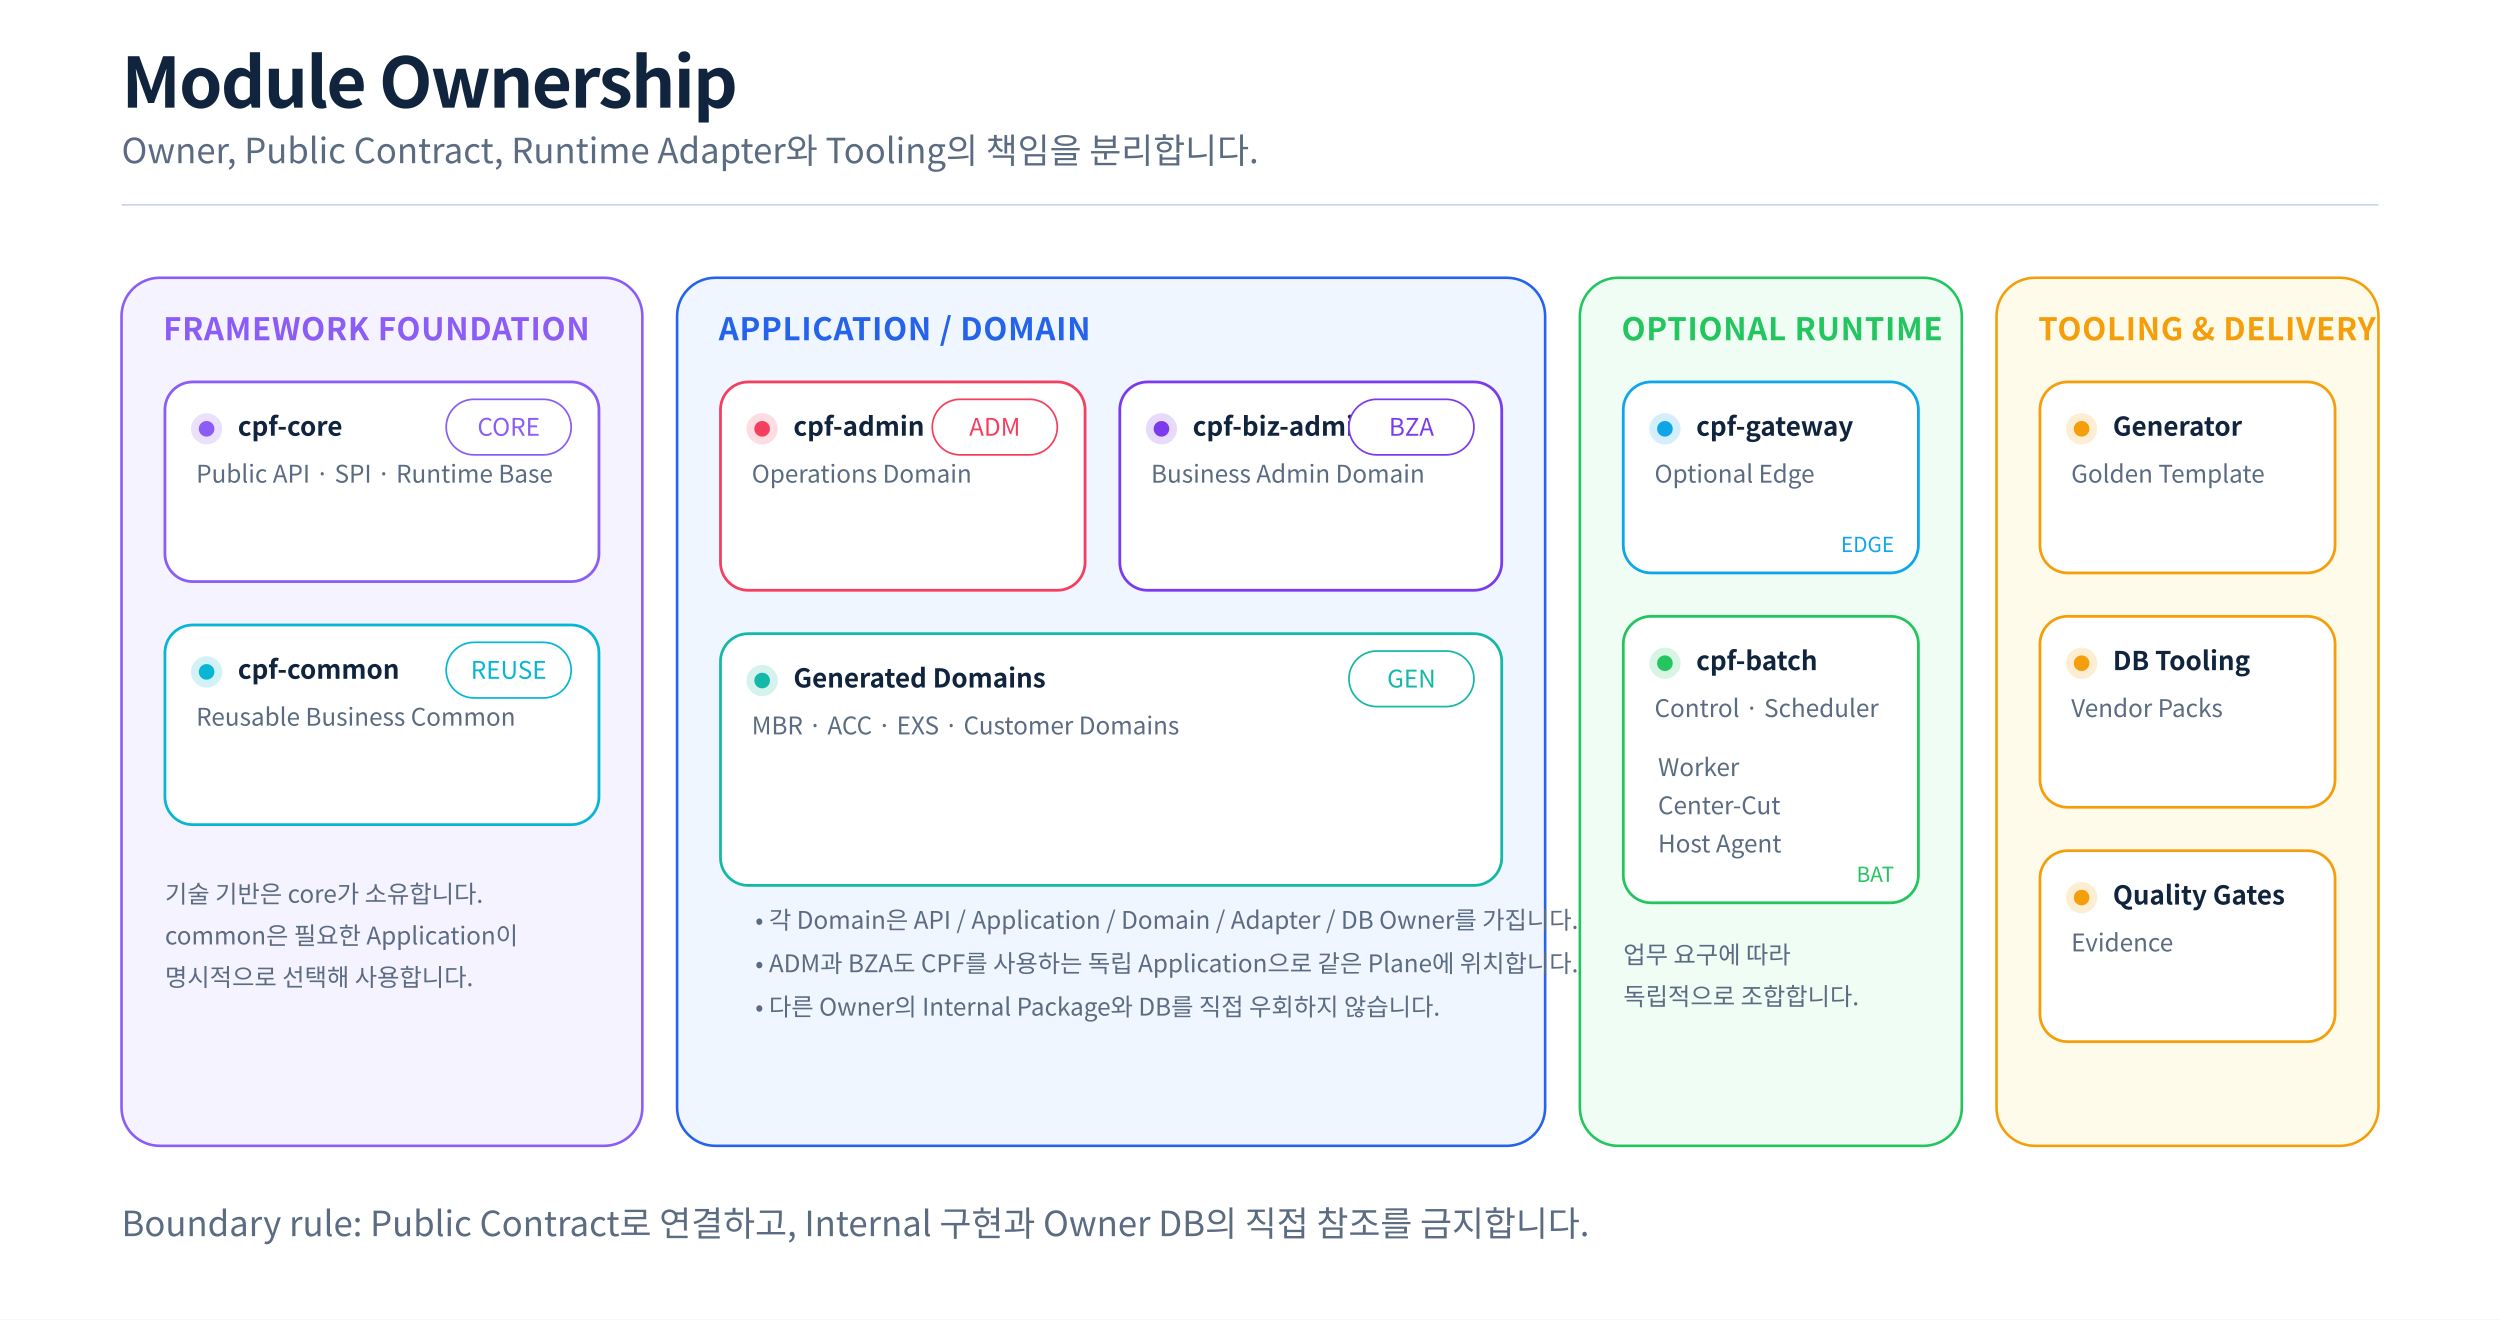
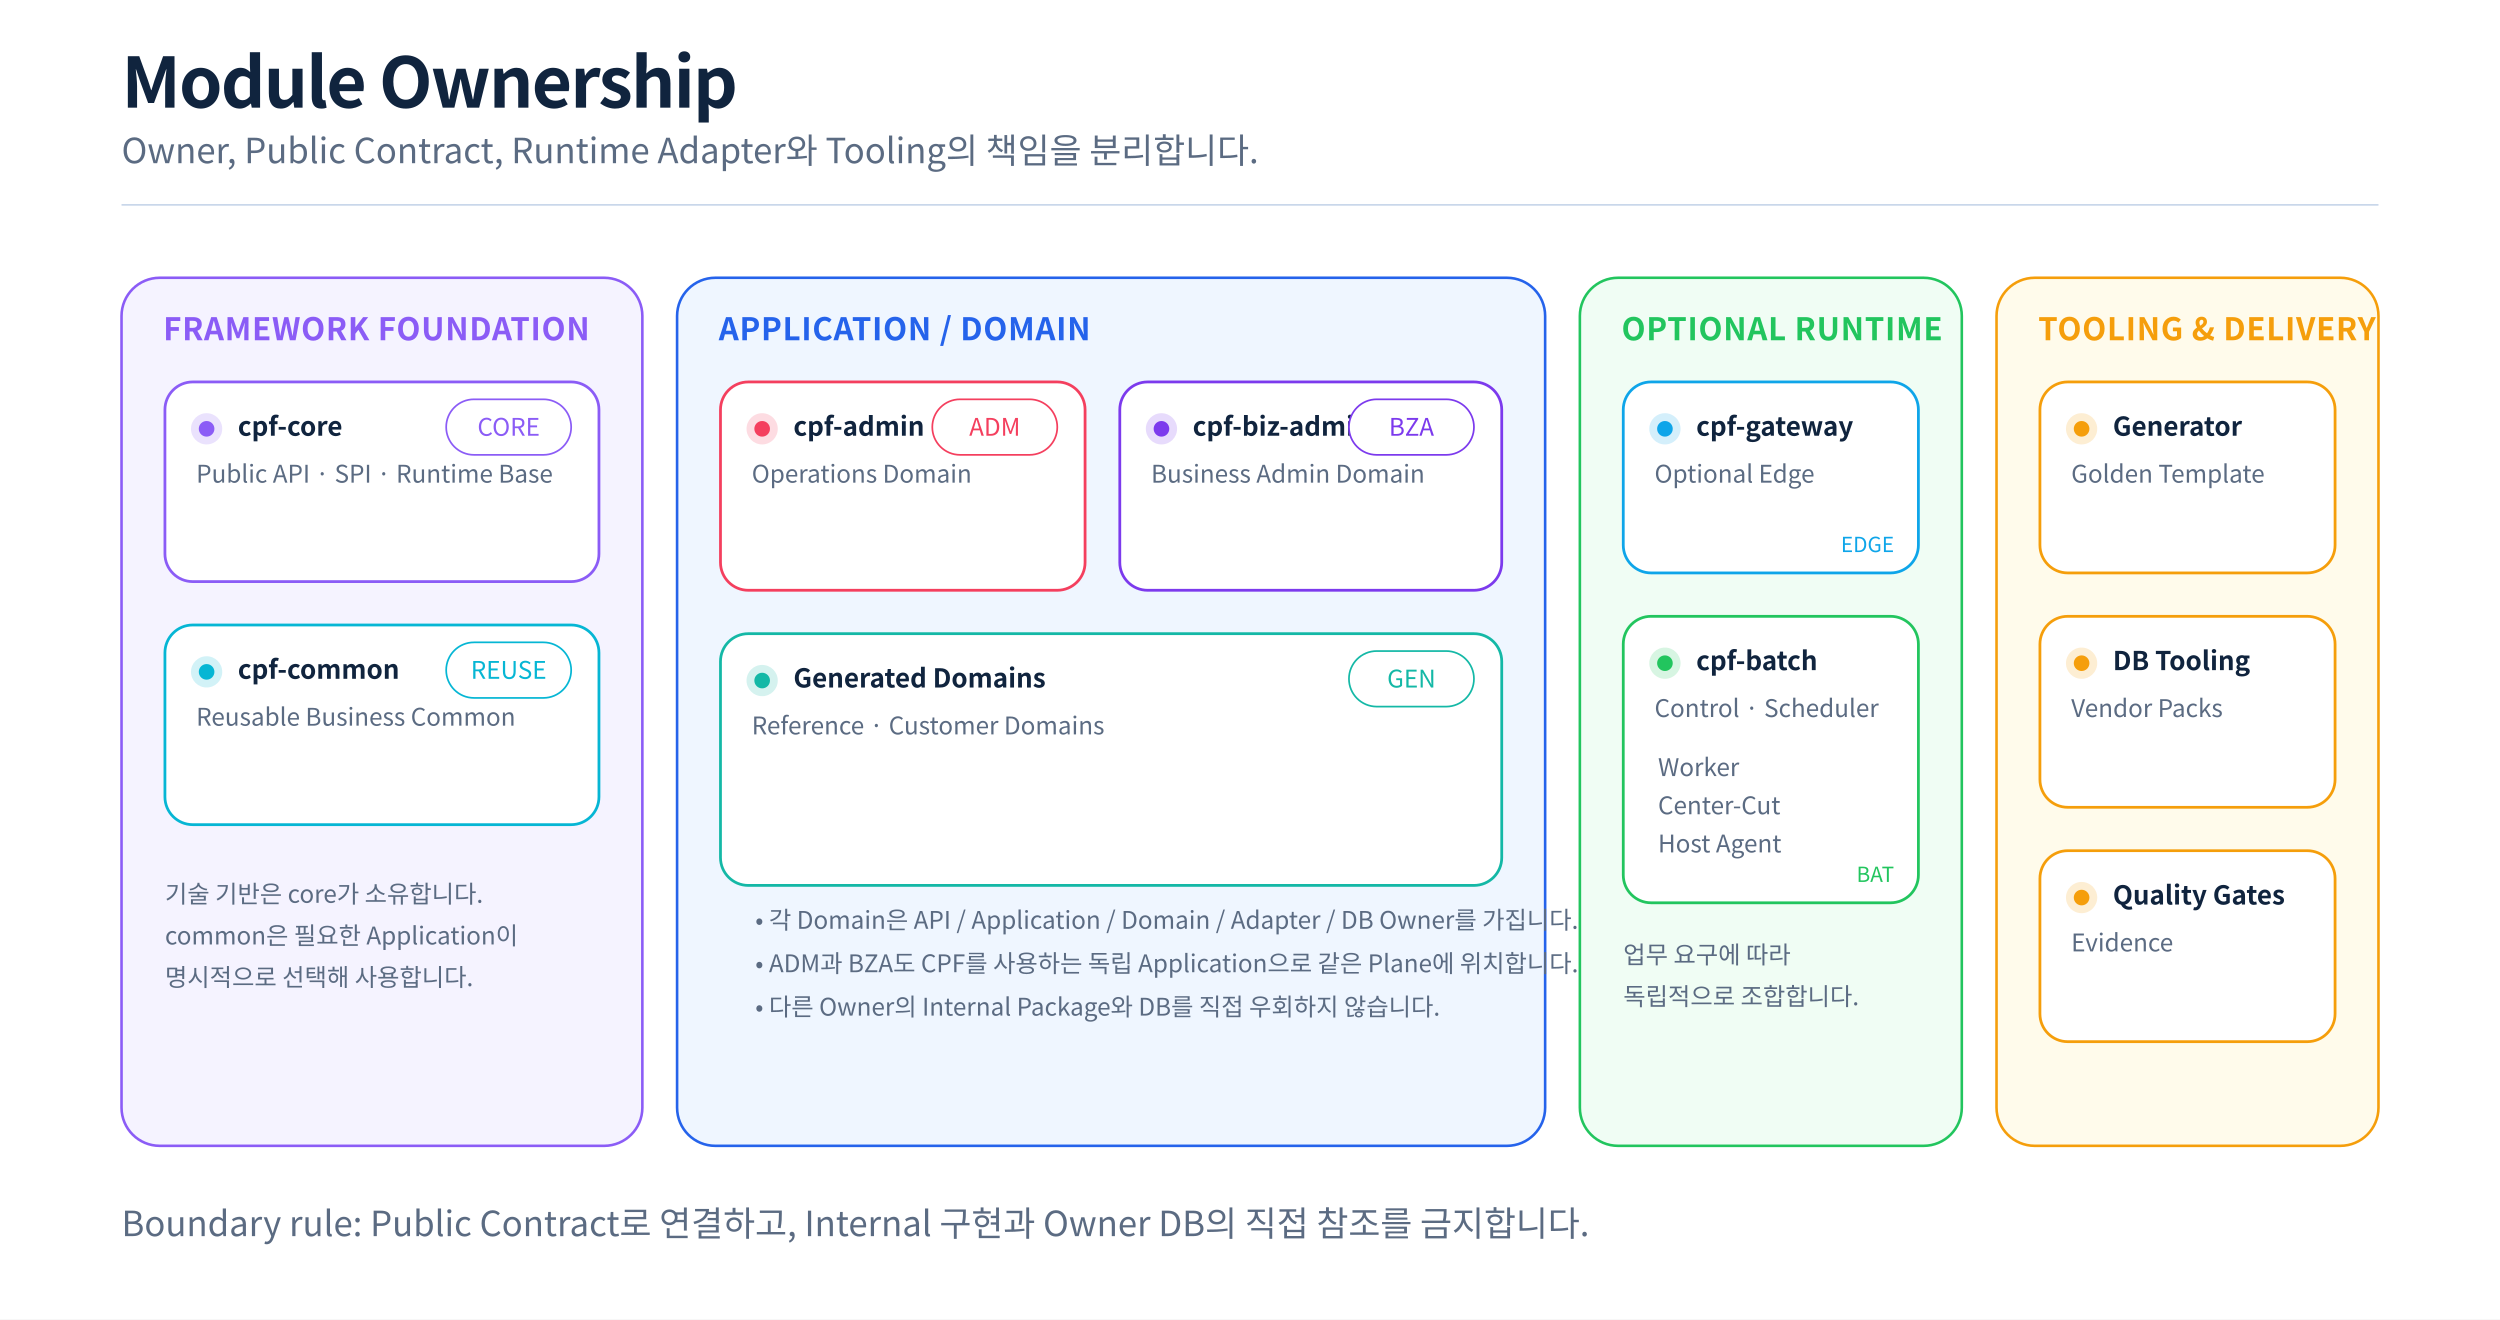
<svg xmlns="http://www.w3.org/2000/svg" width="1440" height="760" viewBox="0 0 1440 760" role="img" aria-labelledby="title desc">
  <defs>
    <linearGradient id="hero" x1="0" y1="0" x2="1" y2="1">
      <stop offset="0" stop-color="#06142D" />
      <stop offset="0.55" stop-color="#0B2A55" />
      <stop offset="1" stop-color="#123D72" />
    </linearGradient>
    <linearGradient id="accent" x1="0" y1="0" x2="1" y2="1">
      <stop offset="0" stop-color="#38BDF8" />
      <stop offset="0.5" stop-color="#2563EB" />
      <stop offset="1" stop-color="#7C3AED" />
    </linearGradient>
    <linearGradient id="soft" x1="0" y1="0" x2="1" y2="1">
      <stop offset="0" stop-color="#EFF6FF" />
      <stop offset="1" stop-color="#F5F3FF" />
    </linearGradient>
    <filter id="shadow" x="-20%" y="-20%" width="140%" height="140%">
      <feDropShadow dx="0" dy="8" stdDeviation="12" flood-color="#0F2746" flood-opacity="0.12" />
    </filter>
    <marker id="arrow" markerWidth="10" markerHeight="10" refX="8" refY="3" orient="auto" markerUnits="strokeWidth">
      <path d="M0,0 L0,6 L9,3 z" fill="#64748B" />
    </marker>
    <marker id="arrowBlue" markerWidth="10" markerHeight="10" refX="8" refY="3" orient="auto" markerUnits="strokeWidth">
      <path d="M0,0 L0,6 L9,3 z" fill="#2563EB" />
    </marker>
  </defs>
  <style>
 text{font-family:'NanumSquare','Noto Sans CJK KR','Noto Sans KR','Malgun Gothic','Segoe UI',Arial,sans-serif; fill:#10243E;}
 .title{font-size:40px;font-weight:800;letter-spacing:-1px}
 .heroTitle{font-size:38px;font-weight:800;letter-spacing:-1px}
 .subtitle{font-size:20px;font-weight:500;fill:#5B6B82}
 .section{font-size:18px;font-weight:800;letter-spacing:.4px}
 .label{font-size:17px;font-weight:700}
 .module{font-size:15px;font-weight:800}
 .small{font-size:14px;font-weight:500;fill:#5B6B82}
 .tiny{font-size:12px;font-weight:500;fill:#5B6B82}
 .mono{font-family:'SFMono-Regular',Consolas,'Liberation Mono',monospace;font-size:13px}
 .box{fill:#fff;stroke:#C9D7EA;stroke-width:1.5}
 .dash{stroke-dasharray:8 7}
</style>
  <rect x="0" y="0" width="1440" height="760" rx="0" fill="#FFFFFF" stroke="none" stroke-width="0" />
  <text x="70" y="62" class="title" text-anchor="start">Module Ownership</text>
  <text x="70" y="94" class="subtitle" text-anchor="start">Owner, Public Contract, Runtime Adapter와 Tooling의 책임을 분리합니다.</text>
  <path d="M70 118 L1370 118" fill="none" stroke="#C9D7EA" stroke-width="1" />
  <rect x="70" y="160" width="300" height="500" rx="22" fill="#F5F3FF" stroke="#8B5CF6" stroke-width="1.5" />
  <text x="94" y="196" class="section" text-anchor="start" style="fill:#8B5CF6">FRAMEWORK FOUNDATION</text>
  <rect x="390" y="160" width="500" height="500" rx="22" fill="#EFF6FF" stroke="#2563EB" stroke-width="1.5" />
  <text x="414" y="196" class="section" text-anchor="start" style="fill:#2563EB">APPLICATION / DOMAIN</text>
  <rect x="910" y="160" width="220" height="500" rx="22" fill="#F0FDF4" stroke="#22C55E" stroke-width="1.5" />
  <text x="934" y="196" class="section" text-anchor="start" style="fill:#22C55E">OPTIONAL RUNTIME</text>
  <rect x="1150" y="160" width="220" height="500" rx="22" fill="#FFFBEB" stroke="#F59E0B" stroke-width="1.5" />
  <text x="1174" y="196" class="section" text-anchor="start" style="fill:#F59E0B">TOOLING &amp; DELIVERY</text>
  <rect x="95" y="220" width="250" height="115" rx="16" fill="#FFFFFF" stroke="#8B5CF6" stroke-width="1.6" />
  <circle cx="119" cy="247" r="9" fill="#8B5CF6" opacity=".18" />
  <circle cx="119" cy="247" r="4.5" fill="#8B5CF6" />
  <text x="137" y="251" class="module" text-anchor="start">cpf-core</text>
  <text x="113" y="278" class="small" text-anchor="start">Public API · SPI · Runtime Base</text>
  <rect x="257" y="230" width="72" height="32" rx="16" fill="#fff" stroke="#8B5CF6" stroke-width="1" />
  <text x="293.0" y="251" class="small" text-anchor="middle" style="fill:#8B5CF6">CORE</text>
  <rect x="95" y="360" width="250" height="115" rx="16" fill="#FFFFFF" stroke="#06B6D4" stroke-width="1.6" />
  <circle cx="119" cy="387" r="9" fill="#06B6D4" opacity=".18" />
  <circle cx="119" cy="387" r="4.5" fill="#06B6D4" />
  <text x="137" y="391" class="module" text-anchor="start">cpf-common</text>
  <text x="113" y="418" class="small" text-anchor="start">Reusable Business Common</text>
  <rect x="257" y="370" width="72" height="32" rx="16" fill="#fff" stroke="#06B6D4" stroke-width="1" />
  <text x="293.0" y="391" class="small" text-anchor="middle" style="fill:#06B6D4">REUSE</text>
  <text x="95" y="520" class="small" text-anchor="start">
    <tspan x="95" dy="0">기술 기반은 core가 소유합니다.</tspan>
    <tspan x="95" dy="24">common은 필요한 Application이</tspan>
    <tspan x="95" dy="24">명시적으로 선택해 사용합니다.</tspan>
  </text>
  <rect x="415" y="220" width="210" height="120" rx="16" fill="#FFFFFF" stroke="#F43F5E" stroke-width="1.6" />
  <circle cx="439" cy="247" r="9" fill="#F43F5E" opacity=".18" />
  <circle cx="439" cy="247" r="4.5" fill="#F43F5E" />
  <text x="457" y="251" class="module" text-anchor="start">cpf-admin</text>
  <text x="433" y="278" class="small" text-anchor="start">Operations Domain</text>
  <rect x="537" y="230" width="72" height="32" rx="16" fill="#fff" stroke="#F43F5E" stroke-width="1" />
  <text x="573.0" y="251" class="small" text-anchor="middle" style="fill:#F43F5E">ADM</text>
  <rect x="645" y="220" width="220" height="120" rx="16" fill="#FFFFFF" stroke="#7C3AED" stroke-width="1.6" />
  <circle cx="669" cy="247" r="9" fill="#7C3AED" opacity=".18" />
  <circle cx="669" cy="247" r="4.5" fill="#7C3AED" />
  <text x="687" y="251" class="module" text-anchor="start">cpf-biz-admin</text>
  <text x="663" y="278" class="small" text-anchor="start">Business Admin Domain</text>
  <rect x="777" y="230" width="72" height="32" rx="16" fill="#fff" stroke="#7C3AED" stroke-width="1" />
  <text x="813.0" y="251" class="small" text-anchor="middle" style="fill:#7C3AED">BZA</text>
  <rect x="415" y="365" width="450" height="145" rx="16" fill="#FFFFFF" stroke="#14B8A6" stroke-width="1.6" />
  <circle cx="439" cy="392" r="9" fill="#14B8A6" opacity=".18" />
  <circle cx="439" cy="392" r="4.5" fill="#14B8A6" />
  <text x="457" y="396" class="module" text-anchor="start">Generated Domains</text>
-   <text x="433" y="423" class="small" text-anchor="start">MBR · ACC · EXS · Customer Domains</text>
+   <text x="433" y="423" class="small" text-anchor="start">Reference · Customer Domains</text>
  <rect x="777" y="375" width="72" height="32" rx="16" fill="#fff" stroke="#14B8A6" stroke-width="1" />
  <text x="813.0" y="396" class="small" text-anchor="middle" style="fill:#14B8A6">GEN</text>
  <text x="435" y="535" class="small" text-anchor="start">
    <tspan x="435" dy="0">• 각 Domain은 API / Application / Domain / Adapter / DB Owner를 가집니다.</tspan>
    <tspan x="435" dy="25">• ADM과 BZA도 CPF를 사용하는 독립 Application으로 같은 Plane에 위치합니다.</tspan>
    <tspan x="435" dy="25">• 다른 Owner의 Internal Package와 DB를 직접 우회하지 않습니다.</tspan>
  </text>
  <rect x="935" y="220" width="170" height="110" rx="16" fill="#FFFFFF" stroke="#0EA5E9" stroke-width="1.6" />
  <circle cx="959" cy="247" r="9" fill="#0EA5E9" opacity=".18" />
  <circle cx="959" cy="247" r="4.5" fill="#0EA5E9" />
  <text x="977" y="251" class="module" text-anchor="start">cpf-gateway</text>
  <text x="953" y="278" class="small" text-anchor="start">Optional Edge</text>
  <text x="1091" y="318" class="tiny" text-anchor="end" style="fill:#0EA5E9">EDGE</text>
  <rect x="935" y="355" width="170" height="165" rx="16" fill="#FFFFFF" stroke="#22C55E" stroke-width="1.6" />
  <circle cx="959" cy="382" r="9" fill="#22C55E" opacity=".18" />
  <circle cx="959" cy="382" r="4.5" fill="#22C55E" />
  <text x="977" y="386" class="module" text-anchor="start">cpf-batch</text>
  <text x="953" y="413" class="small" text-anchor="start">Control · Scheduler</text>
  <text x="1091" y="508" class="tiny" text-anchor="end" style="fill:#22C55E">BAT</text>
  <text x="955" y="447" class="small" text-anchor="start">
    <tspan x="955" dy="0">Worker</tspan>
    <tspan x="955" dy="22">Center-Cut</tspan>
    <tspan x="955" dy="22">Host Agent</tspan>
  </text>
  <text x="935" y="555" class="small" text-anchor="start">
    <tspan x="935" dy="0">업무 요구에 따라</tspan>
    <tspan x="935" dy="24">독립적으로 조합합니다.</tspan>
  </text>
  <rect x="1175" y="220" width="170" height="110" rx="16" fill="#FFFFFF" stroke="#F59E0B" stroke-width="1.6" />
  <circle cx="1199" cy="247" r="9" fill="#F59E0B" opacity=".18" />
  <circle cx="1199" cy="247" r="4.5" fill="#F59E0B" />
  <text x="1217" y="251" class="module" text-anchor="start">Generator</text>
  <text x="1193" y="278" class="small" text-anchor="start">Golden Template</text>
  <rect x="1175" y="355" width="170" height="110" rx="16" fill="#FFFFFF" stroke="#F59E0B" stroke-width="1.6" />
  <circle cx="1199" cy="382" r="9" fill="#F59E0B" opacity=".18" />
  <circle cx="1199" cy="382" r="4.5" fill="#F59E0B" />
  <text x="1217" y="386" class="module" text-anchor="start">DB Tooling</text>
  <text x="1193" y="413" class="small" text-anchor="start">Vendor Packs</text>
  <rect x="1175" y="490" width="170" height="110" rx="16" fill="#FFFFFF" stroke="#F59E0B" stroke-width="1.6" />
  <circle cx="1199" cy="517" r="9" fill="#F59E0B" opacity=".18" />
  <circle cx="1199" cy="517" r="4.5" fill="#F59E0B" />
  <text x="1217" y="521" class="module" text-anchor="start">Quality Gates</text>
  <text x="1193" y="548" class="small" text-anchor="start">Evidence</text>
  <text x="70" y="712" class="subtitle" text-anchor="start">Boundary rule: Public Contract로 연결하고, Internal 구현과 Owner DB의 직접 참조를 금지합니다.</text>
</svg>
